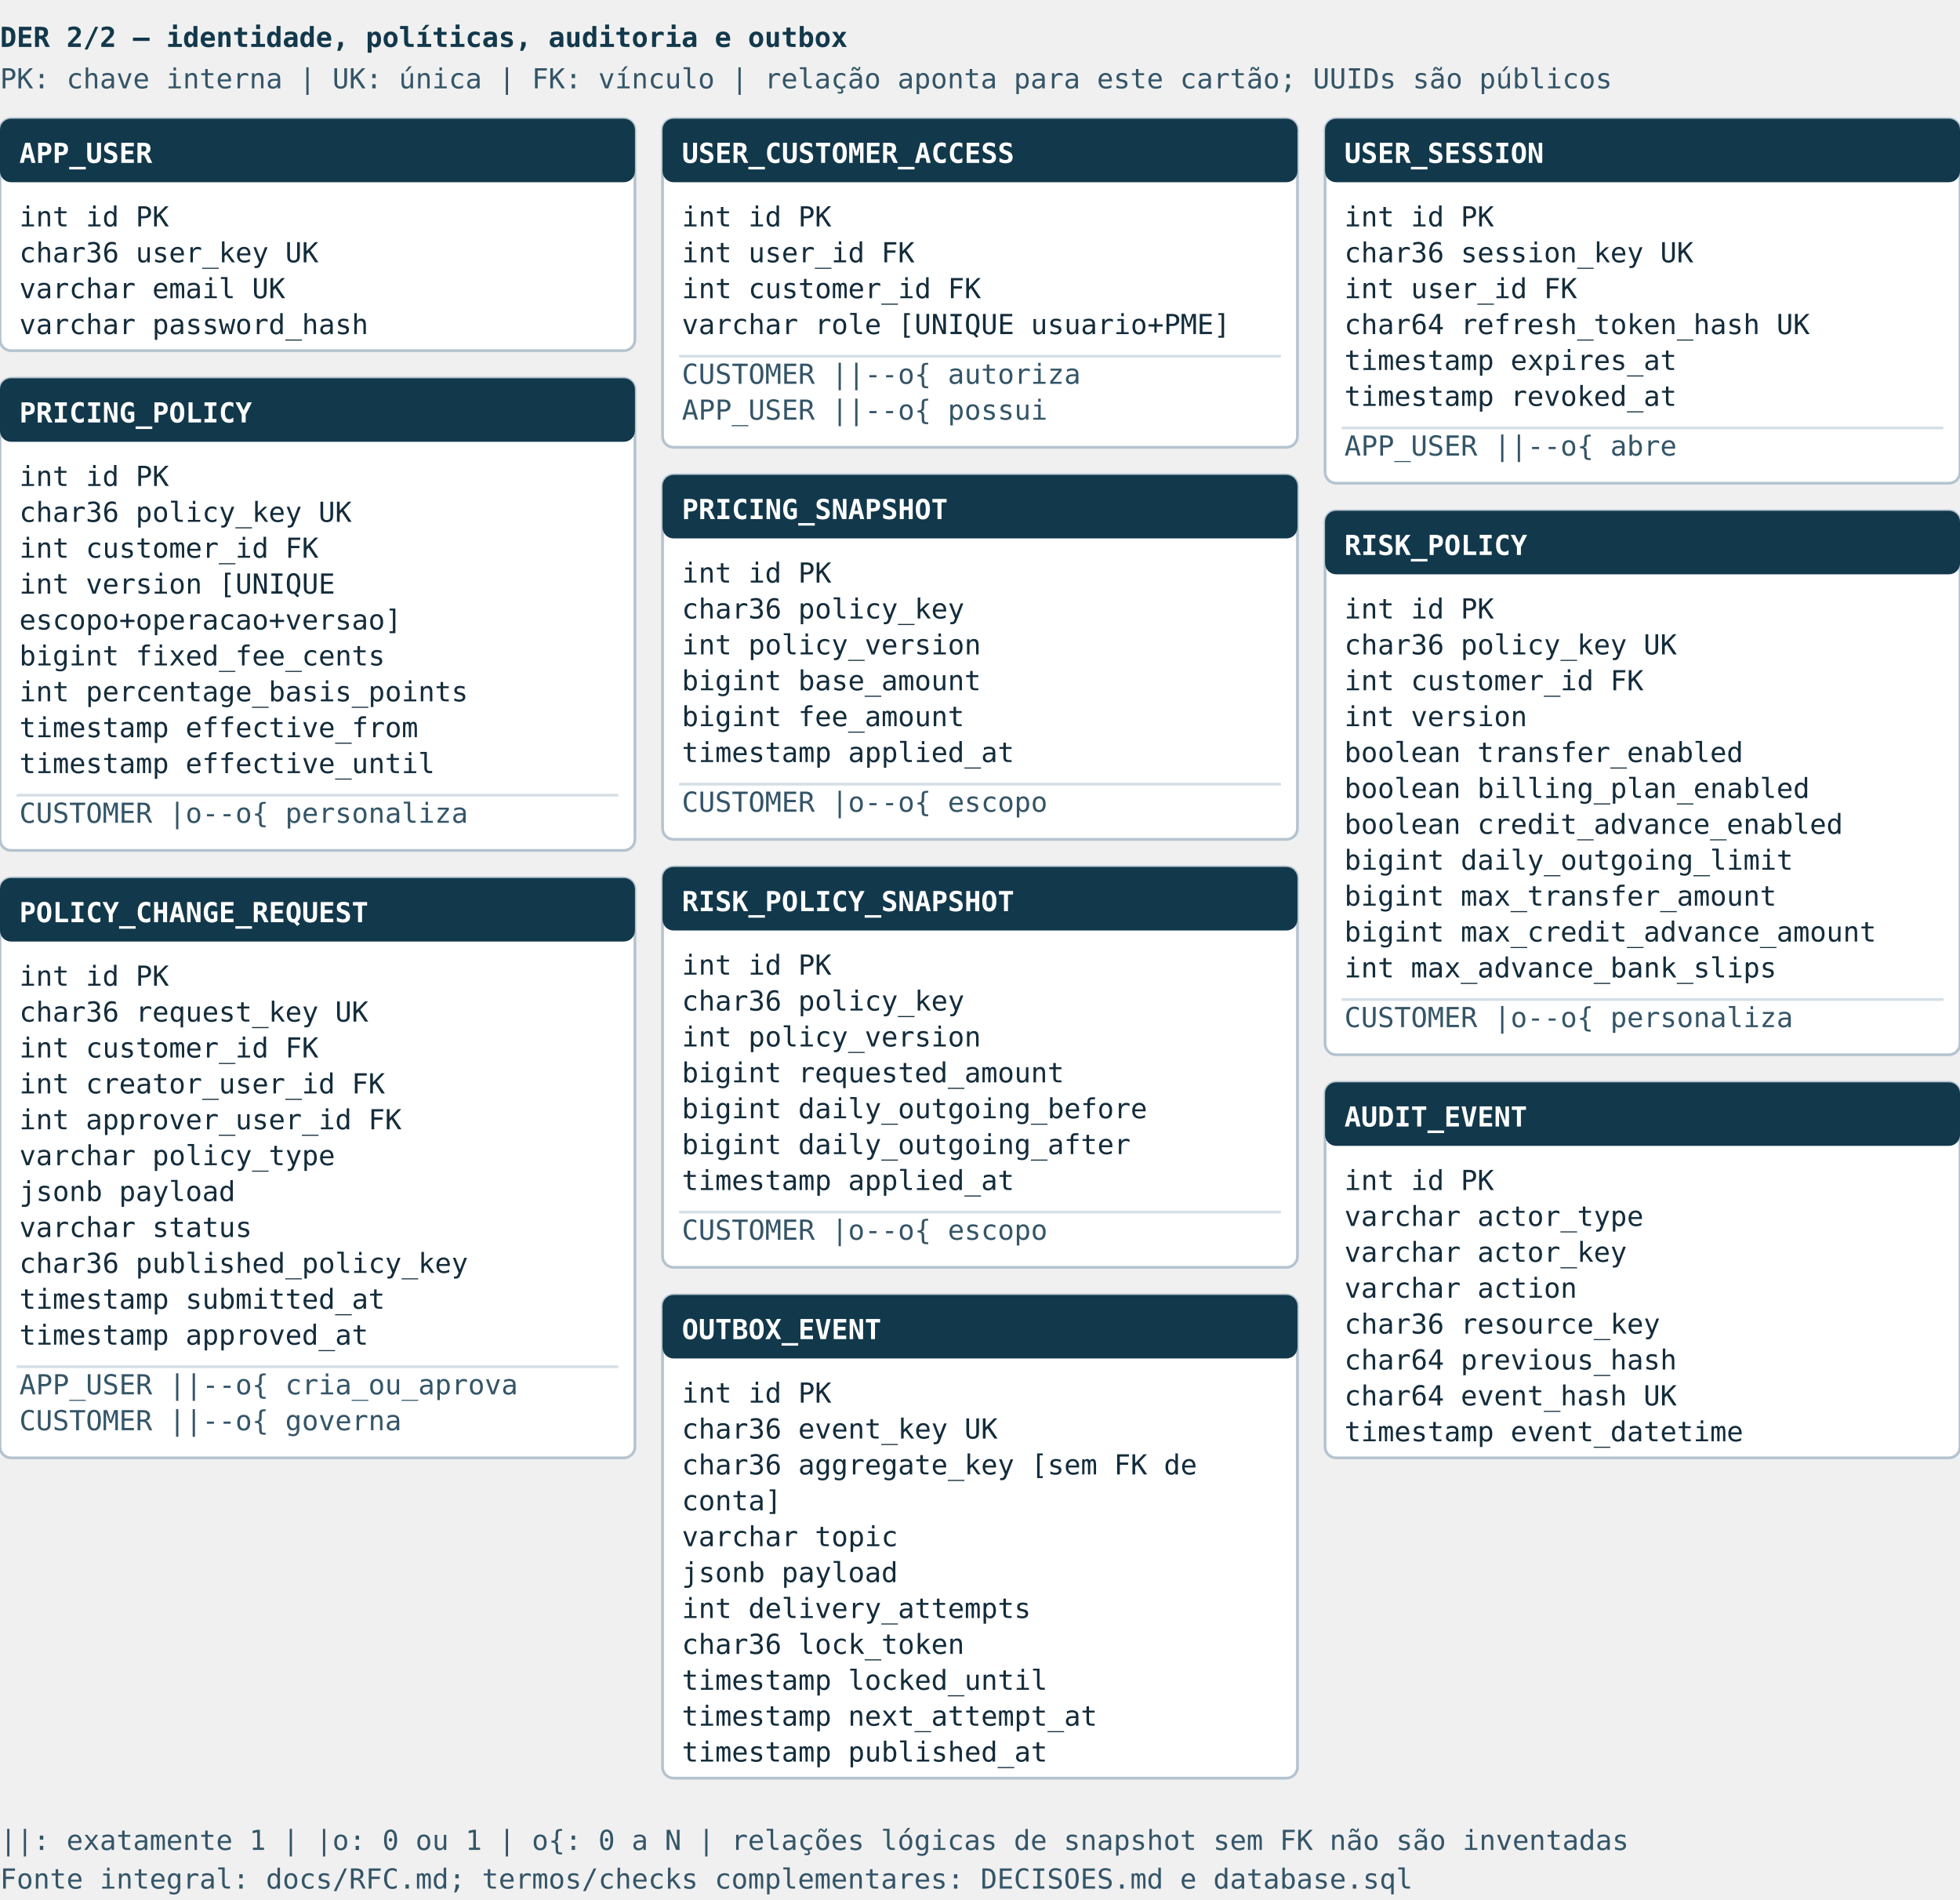
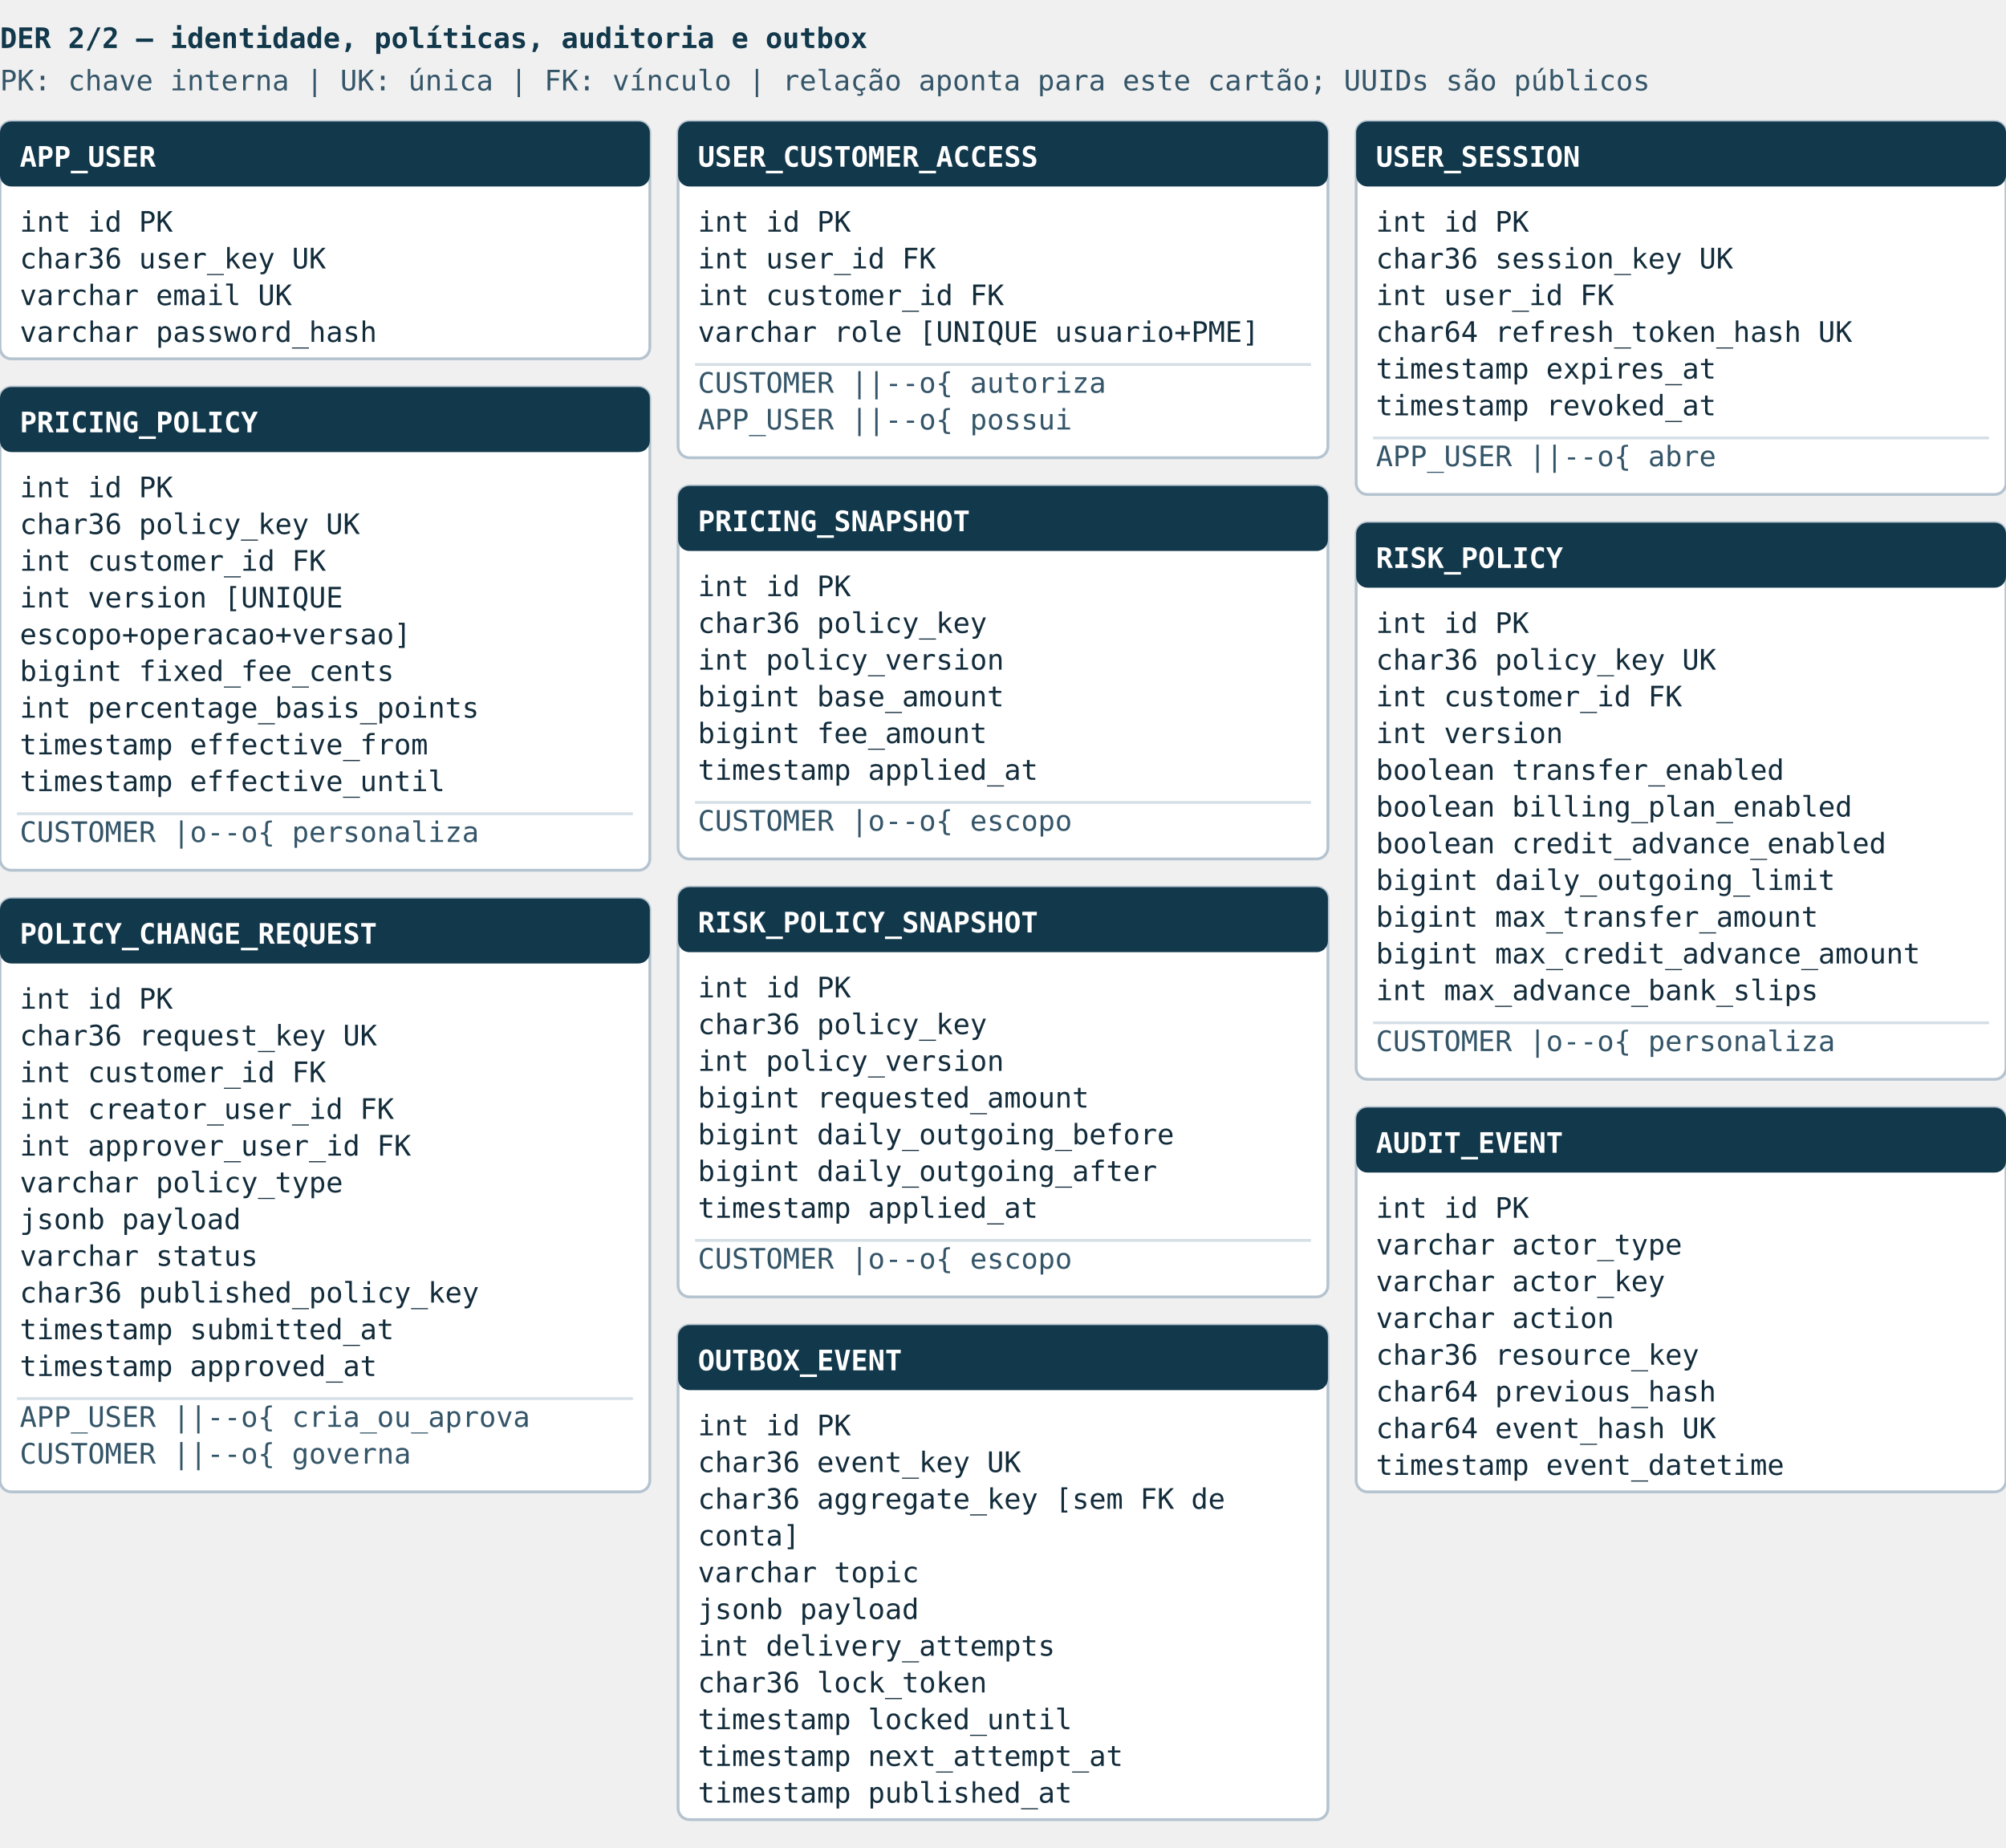
- <svg xmlns="http://www.w3.org/2000/svg" width="710" height="688" viewBox="0 0 710 688" role="img" aria-label="DER 2/2 — identidade, políticas, auditoria e outbox">
+ <svg xmlns="http://www.w3.org/2000/svg" width="710" height="654" viewBox="0 0 710 654" role="img" aria-label="DER 2/2 — identidade, políticas, auditoria e outbox">
  <style>text{font-family:DejaVu Sans Mono,monospace;font-size:10px}</style>
  <text x="0" y="17" fill="#12384b" font-weight="bold">DER 2/2 — identidade, políticas, auditoria e outbox</text>
  <text x="0" y="32" fill="#345568">PK: chave interna | UK: única | FK: vínculo | relação aponta para este cartão; UUIDs são públicos</text>
  <g data-entity="APP_USER">
    <rect x="0" y="43" width="230" height="84" rx="4" fill="#fff" stroke="#b4c3cf" />
    <rect x="0" y="43" width="230" height="23" rx="4" fill="#12384b" />
    <text x="7" y="59" fill="#fff" font-weight="bold">APP_USER</text>
    <text x="7" y="82" fill="#132c3b">int id PK</text>
    <text x="7" y="95" fill="#132c3b">char36 user_key UK</text>
    <text x="7" y="108" fill="#132c3b">varchar email UK</text>
    <text x="7" y="121" fill="#132c3b">varchar password_hash</text>
  </g>
  <g data-entity="USER_CUSTOMER_ACCESS">
    <rect x="240" y="43" width="230" height="119" rx="4" fill="#fff" stroke="#b4c3cf" />
    <rect x="240" y="43" width="230" height="23" rx="4" fill="#12384b" />
    <text x="247" y="59" fill="#fff" font-weight="bold">USER_CUSTOMER_ACCESS</text>
    <text x="247" y="82" fill="#132c3b">int id PK</text>
    <text x="247" y="95" fill="#132c3b">int user_id FK</text>
    <text x="247" y="108" fill="#132c3b">int customer_id FK</text>
    <text x="247" y="121" fill="#132c3b">varchar role [UNIQUE usuario+PME]</text>
    <path d="M246 129h218" stroke="#d5dfe6" />
    <g data-relation="CUSTOMER:||--o{:USER_CUSTOMER_ACCESS:autoriza">
      <text x="247" y="139" fill="#345568">CUSTOMER ||--o{ autoriza</text>
    </g>
    <g data-relation="APP_USER:||--o{:USER_CUSTOMER_ACCESS:possui">
      <text x="247" y="152" fill="#345568">APP_USER ||--o{ possui</text>
    </g>
  </g>
  <g data-entity="USER_SESSION">
    <rect x="480" y="43" width="230" height="132" rx="4" fill="#fff" stroke="#b4c3cf" />
    <rect x="480" y="43" width="230" height="23" rx="4" fill="#12384b" />
    <text x="487" y="59" fill="#fff" font-weight="bold">USER_SESSION</text>
    <text x="487" y="82" fill="#132c3b">int id PK</text>
    <text x="487" y="95" fill="#132c3b">char36 session_key UK</text>
    <text x="487" y="108" fill="#132c3b">int user_id FK</text>
    <text x="487" y="121" fill="#132c3b">char64 refresh_token_hash UK</text>
    <text x="487" y="134" fill="#132c3b">timestamp expires_at</text>
    <text x="487" y="147" fill="#132c3b">timestamp revoked_at</text>
    <path d="M486 155h218" stroke="#d5dfe6" />
    <g data-relation="APP_USER:||--o{:USER_SESSION:abre">
      <text x="487" y="165" fill="#345568">APP_USER ||--o{ abre</text>
    </g>
  </g>
  <g data-entity="PRICING_POLICY">
    <rect x="0" y="137" width="230" height="171" rx="4" fill="#fff" stroke="#b4c3cf" />
    <rect x="0" y="137" width="230" height="23" rx="4" fill="#12384b" />
    <text x="7" y="153" fill="#fff" font-weight="bold">PRICING_POLICY</text>
    <text x="7" y="176" fill="#132c3b">int id PK</text>
    <text x="7" y="189" fill="#132c3b">char36 policy_key UK</text>
    <text x="7" y="202" fill="#132c3b">int customer_id FK</text>
    <text x="7" y="215" fill="#132c3b">int version [UNIQUE</text>
    <text x="7" y="228" fill="#132c3b">escopo+operacao+versao]</text>
    <text x="7" y="241" fill="#132c3b">bigint fixed_fee_cents</text>
    <text x="7" y="254" fill="#132c3b">int percentage_basis_points</text>
    <text x="7" y="267" fill="#132c3b">timestamp effective_from</text>
    <text x="7" y="280" fill="#132c3b">timestamp effective_until</text>
    <path d="M6 288h218" stroke="#d5dfe6" />
    <g data-relation="CUSTOMER:|o--o{:PRICING_POLICY:personaliza">
      <text x="7" y="298" fill="#345568">CUSTOMER |o--o{ personaliza</text>
    </g>
  </g>
  <g data-entity="PRICING_SNAPSHOT">
    <rect x="240" y="172" width="230" height="132" rx="4" fill="#fff" stroke="#b4c3cf" />
    <rect x="240" y="172" width="230" height="23" rx="4" fill="#12384b" />
    <text x="247" y="188" fill="#fff" font-weight="bold">PRICING_SNAPSHOT</text>
    <text x="247" y="211" fill="#132c3b">int id PK</text>
    <text x="247" y="224" fill="#132c3b">char36 policy_key</text>
    <text x="247" y="237" fill="#132c3b">int policy_version</text>
    <text x="247" y="250" fill="#132c3b">bigint base_amount</text>
    <text x="247" y="263" fill="#132c3b">bigint fee_amount</text>
    <text x="247" y="276" fill="#132c3b">timestamp applied_at</text>
    <path d="M246 284h218" stroke="#d5dfe6" />
    <g data-relation="CUSTOMER:|o--o{:PRICING_SNAPSHOT:escopo">
      <text x="247" y="294" fill="#345568">CUSTOMER |o--o{ escopo</text>
    </g>
  </g>
  <g data-entity="RISK_POLICY">
    <rect x="480" y="185" width="230" height="197" rx="4" fill="#fff" stroke="#b4c3cf" />
    <rect x="480" y="185" width="230" height="23" rx="4" fill="#12384b" />
    <text x="487" y="201" fill="#fff" font-weight="bold">RISK_POLICY</text>
    <text x="487" y="224" fill="#132c3b">int id PK</text>
    <text x="487" y="237" fill="#132c3b">char36 policy_key UK</text>
    <text x="487" y="250" fill="#132c3b">int customer_id FK</text>
    <text x="487" y="263" fill="#132c3b">int version</text>
    <text x="487" y="276" fill="#132c3b">boolean transfer_enabled</text>
    <text x="487" y="289" fill="#132c3b">boolean billing_plan_enabled</text>
    <text x="487" y="302" fill="#132c3b">boolean credit_advance_enabled</text>
    <text x="487" y="315" fill="#132c3b">bigint daily_outgoing_limit</text>
    <text x="487" y="328" fill="#132c3b">bigint max_transfer_amount</text>
    <text x="487" y="341" fill="#132c3b">bigint max_credit_advance_amount</text>
    <text x="487" y="354" fill="#132c3b">int max_advance_bank_slips</text>
    <path d="M486 362h218" stroke="#d5dfe6" />
    <g data-relation="CUSTOMER:|o--o{:RISK_POLICY:personaliza">
      <text x="487" y="372" fill="#345568">CUSTOMER |o--o{ personaliza</text>
    </g>
  </g>
  <g data-entity="RISK_POLICY_SNAPSHOT">
    <rect x="240" y="314" width="230" height="145" rx="4" fill="#fff" stroke="#b4c3cf" />
    <rect x="240" y="314" width="230" height="23" rx="4" fill="#12384b" />
    <text x="247" y="330" fill="#fff" font-weight="bold">RISK_POLICY_SNAPSHOT</text>
    <text x="247" y="353" fill="#132c3b">int id PK</text>
    <text x="247" y="366" fill="#132c3b">char36 policy_key</text>
    <text x="247" y="379" fill="#132c3b">int policy_version</text>
    <text x="247" y="392" fill="#132c3b">bigint requested_amount</text>
    <text x="247" y="405" fill="#132c3b">bigint daily_outgoing_before</text>
    <text x="247" y="418" fill="#132c3b">bigint daily_outgoing_after</text>
    <text x="247" y="431" fill="#132c3b">timestamp applied_at</text>
    <path d="M246 439h218" stroke="#d5dfe6" />
    <g data-relation="CUSTOMER:|o--o{:RISK_POLICY_SNAPSHOT:escopo">
      <text x="247" y="449" fill="#345568">CUSTOMER |o--o{ escopo</text>
    </g>
  </g>
  <g data-entity="POLICY_CHANGE_REQUEST">
    <rect x="0" y="318" width="230" height="210" rx="4" fill="#fff" stroke="#b4c3cf" />
    <rect x="0" y="318" width="230" height="23" rx="4" fill="#12384b" />
    <text x="7" y="334" fill="#fff" font-weight="bold">POLICY_CHANGE_REQUEST</text>
    <text x="7" y="357" fill="#132c3b">int id PK</text>
    <text x="7" y="370" fill="#132c3b">char36 request_key UK</text>
    <text x="7" y="383" fill="#132c3b">int customer_id FK</text>
    <text x="7" y="396" fill="#132c3b">int creator_user_id FK</text>
    <text x="7" y="409" fill="#132c3b">int approver_user_id FK</text>
    <text x="7" y="422" fill="#132c3b">varchar policy_type</text>
    <text x="7" y="435" fill="#132c3b">jsonb payload</text>
    <text x="7" y="448" fill="#132c3b">varchar status</text>
    <text x="7" y="461" fill="#132c3b">char36 published_policy_key</text>
    <text x="7" y="474" fill="#132c3b">timestamp submitted_at</text>
    <text x="7" y="487" fill="#132c3b">timestamp approved_at</text>
    <path d="M6 495h218" stroke="#d5dfe6" />
    <g data-relation="APP_USER:||--o{:POLICY_CHANGE_REQUEST:cria_ou_aprova">
      <text x="7" y="505" fill="#345568">APP_USER ||--o{ cria_ou_aprova</text>
    </g>
    <g data-relation="CUSTOMER:||--o{:POLICY_CHANGE_REQUEST:governa">
      <text x="7" y="518" fill="#345568">CUSTOMER ||--o{ governa</text>
    </g>
  </g>
  <g data-entity="AUDIT_EVENT">
    <rect x="480" y="392" width="230" height="136" rx="4" fill="#fff" stroke="#b4c3cf" />
    <rect x="480" y="392" width="230" height="23" rx="4" fill="#12384b" />
    <text x="487" y="408" fill="#fff" font-weight="bold">AUDIT_EVENT</text>
    <text x="487" y="431" fill="#132c3b">int id PK</text>
    <text x="487" y="444" fill="#132c3b">varchar actor_type</text>
    <text x="487" y="457" fill="#132c3b">varchar actor_key</text>
    <text x="487" y="470" fill="#132c3b">varchar action</text>
    <text x="487" y="483" fill="#132c3b">char36 resource_key</text>
    <text x="487" y="496" fill="#132c3b">char64 previous_hash</text>
    <text x="487" y="509" fill="#132c3b">char64 event_hash UK</text>
    <text x="487" y="522" fill="#132c3b">timestamp event_datetime</text>
  </g>
  <g data-entity="OUTBOX_EVENT">
    <rect x="240" y="469" width="230" height="175" rx="4" fill="#fff" stroke="#b4c3cf" />
    <rect x="240" y="469" width="230" height="23" rx="4" fill="#12384b" />
    <text x="247" y="485" fill="#fff" font-weight="bold">OUTBOX_EVENT</text>
    <text x="247" y="508" fill="#132c3b">int id PK</text>
    <text x="247" y="521" fill="#132c3b">char36 event_key UK</text>
    <text x="247" y="534" fill="#132c3b">char36 aggregate_key [sem FK de</text>
    <text x="247" y="547" fill="#132c3b">conta]</text>
    <text x="247" y="560" fill="#132c3b">varchar topic</text>
    <text x="247" y="573" fill="#132c3b">jsonb payload</text>
    <text x="247" y="586" fill="#132c3b">int delivery_attempts</text>
    <text x="247" y="599" fill="#132c3b">char36 lock_token</text>
    <text x="247" y="612" fill="#132c3b">timestamp locked_until</text>
    <text x="247" y="625" fill="#132c3b">timestamp next_attempt_at</text>
    <text x="247" y="638" fill="#132c3b">timestamp published_at</text>
  </g>
-   <text x="0" y="670" fill="#345568">||: exatamente 1 | |o: 0 ou 1 | o{: 0 a N | relações lógicas de snapshot sem FK não são inventadas</text>
-   <text x="0" y="684" fill="#345568">Fonte integral: docs/RFC.md; termos/checks complementares: DECISOES.md e database.sql</text>
</svg>
